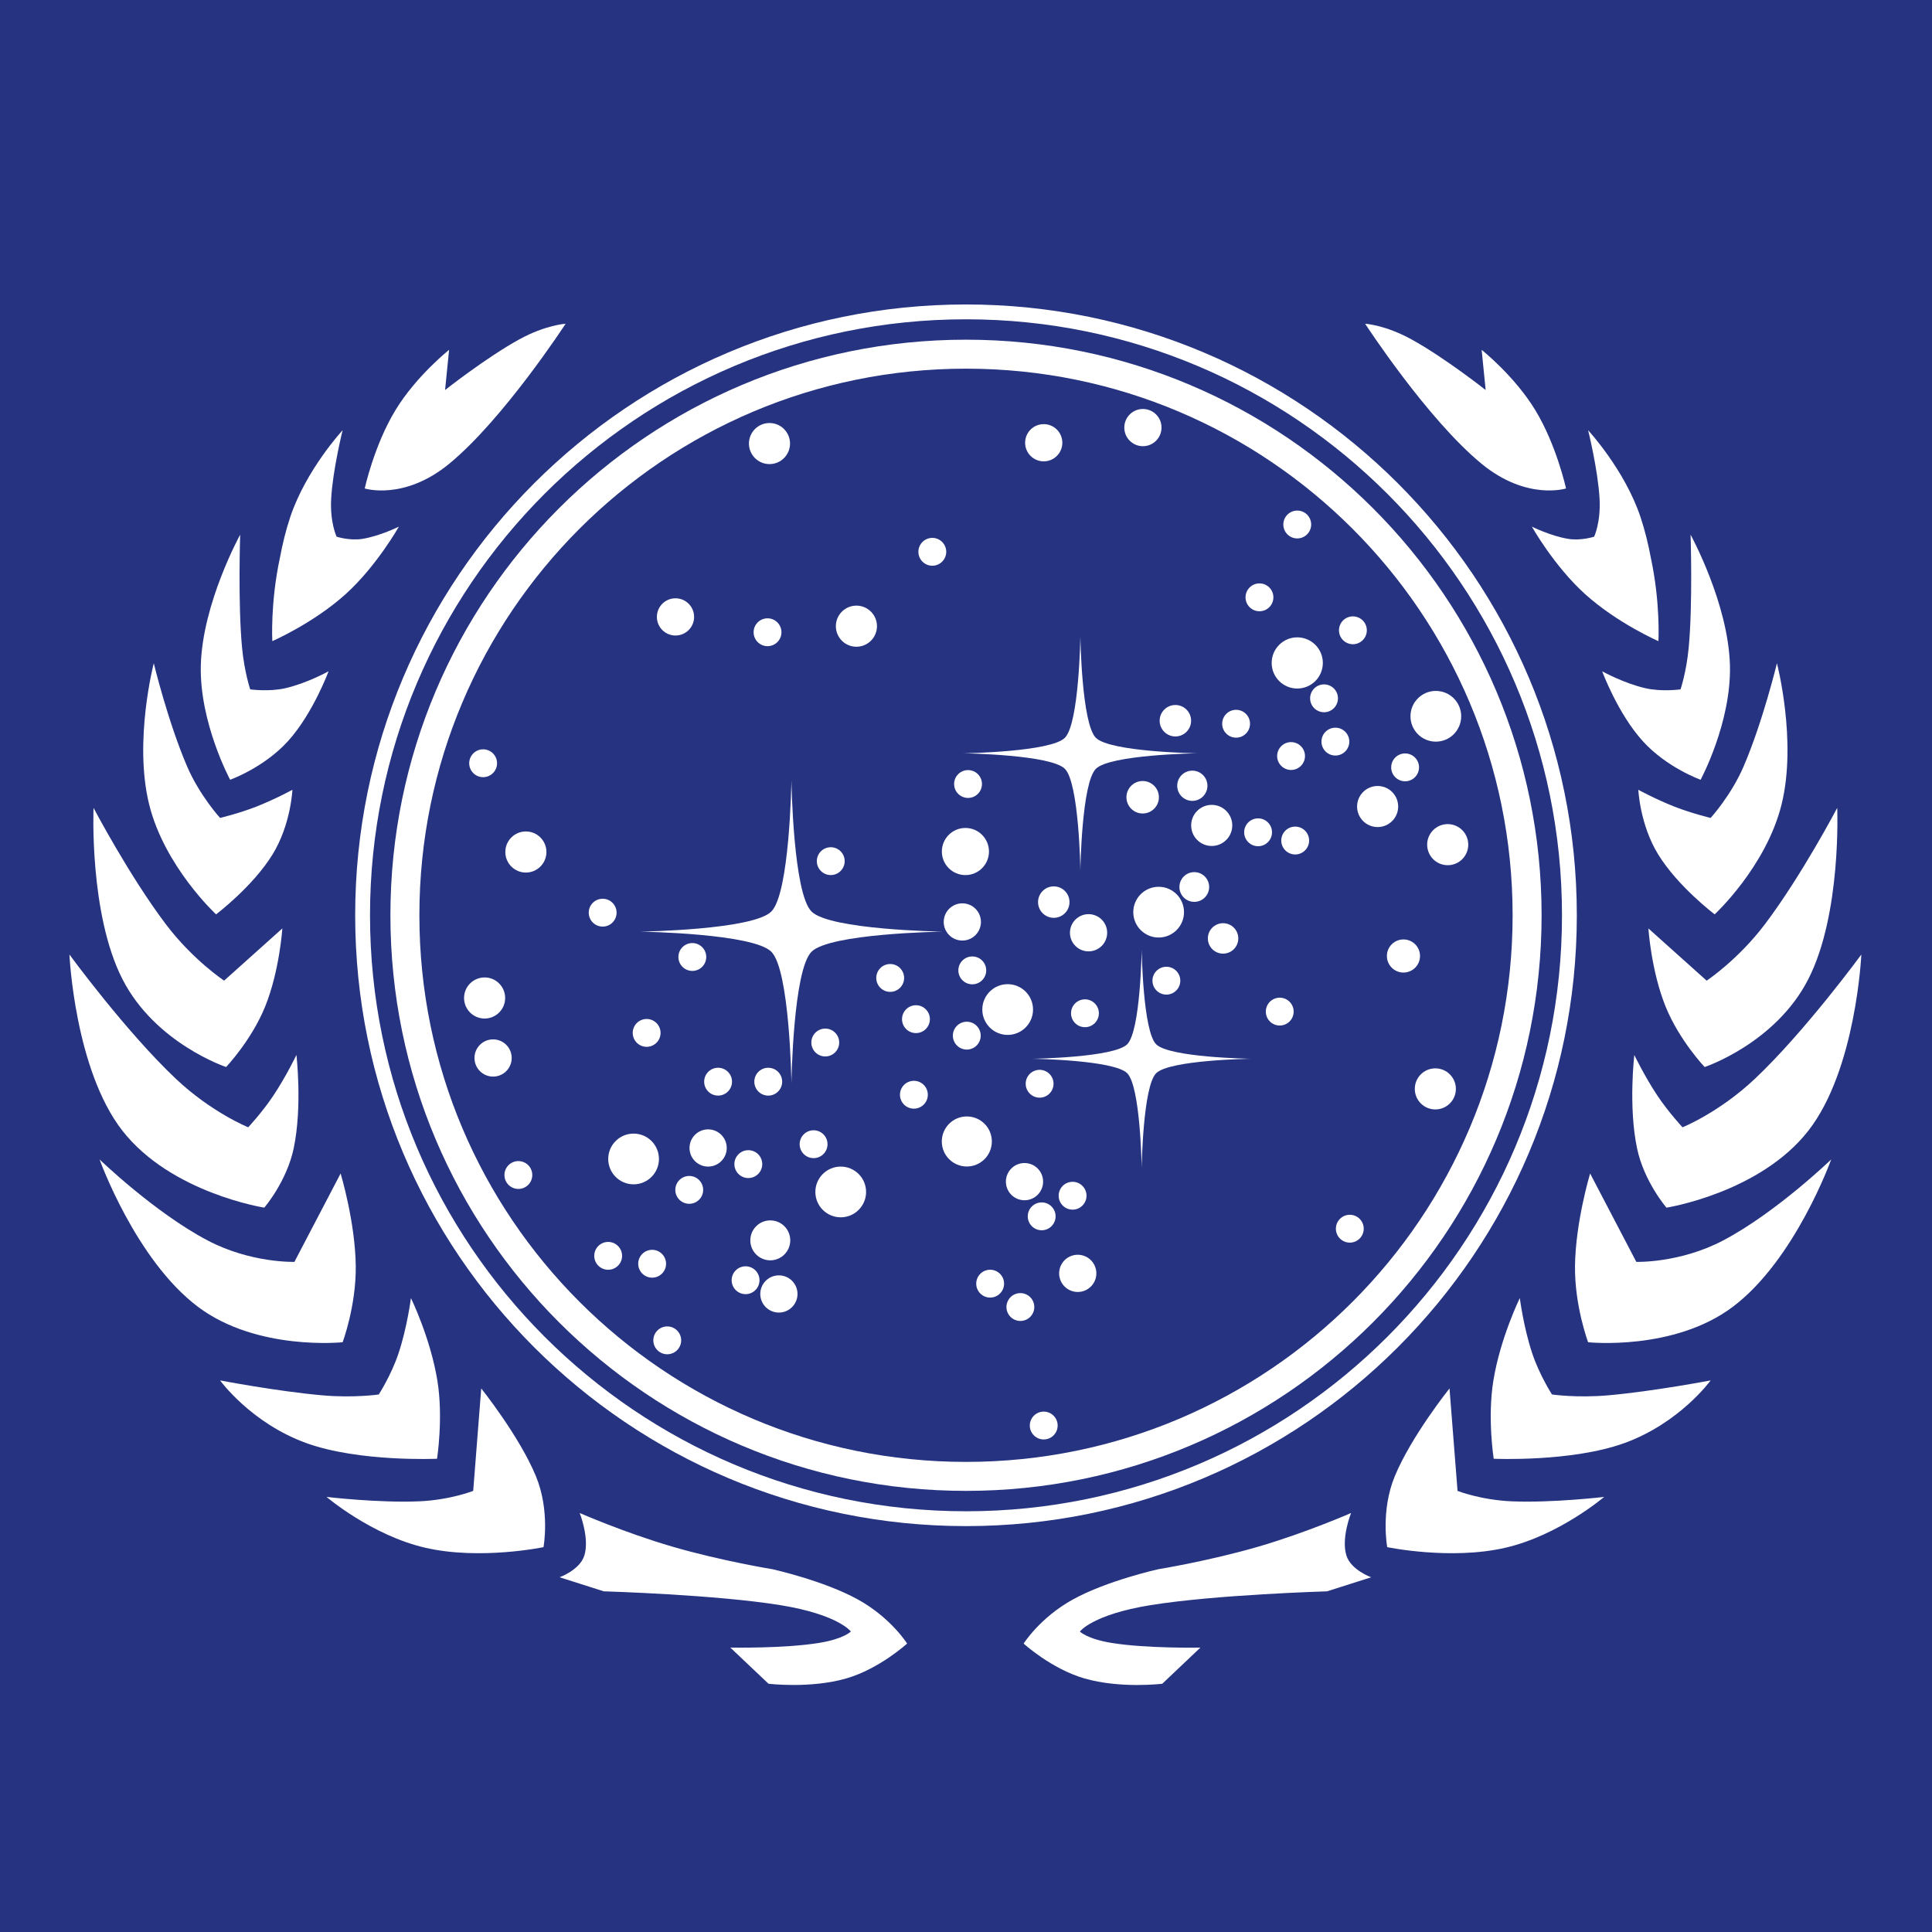
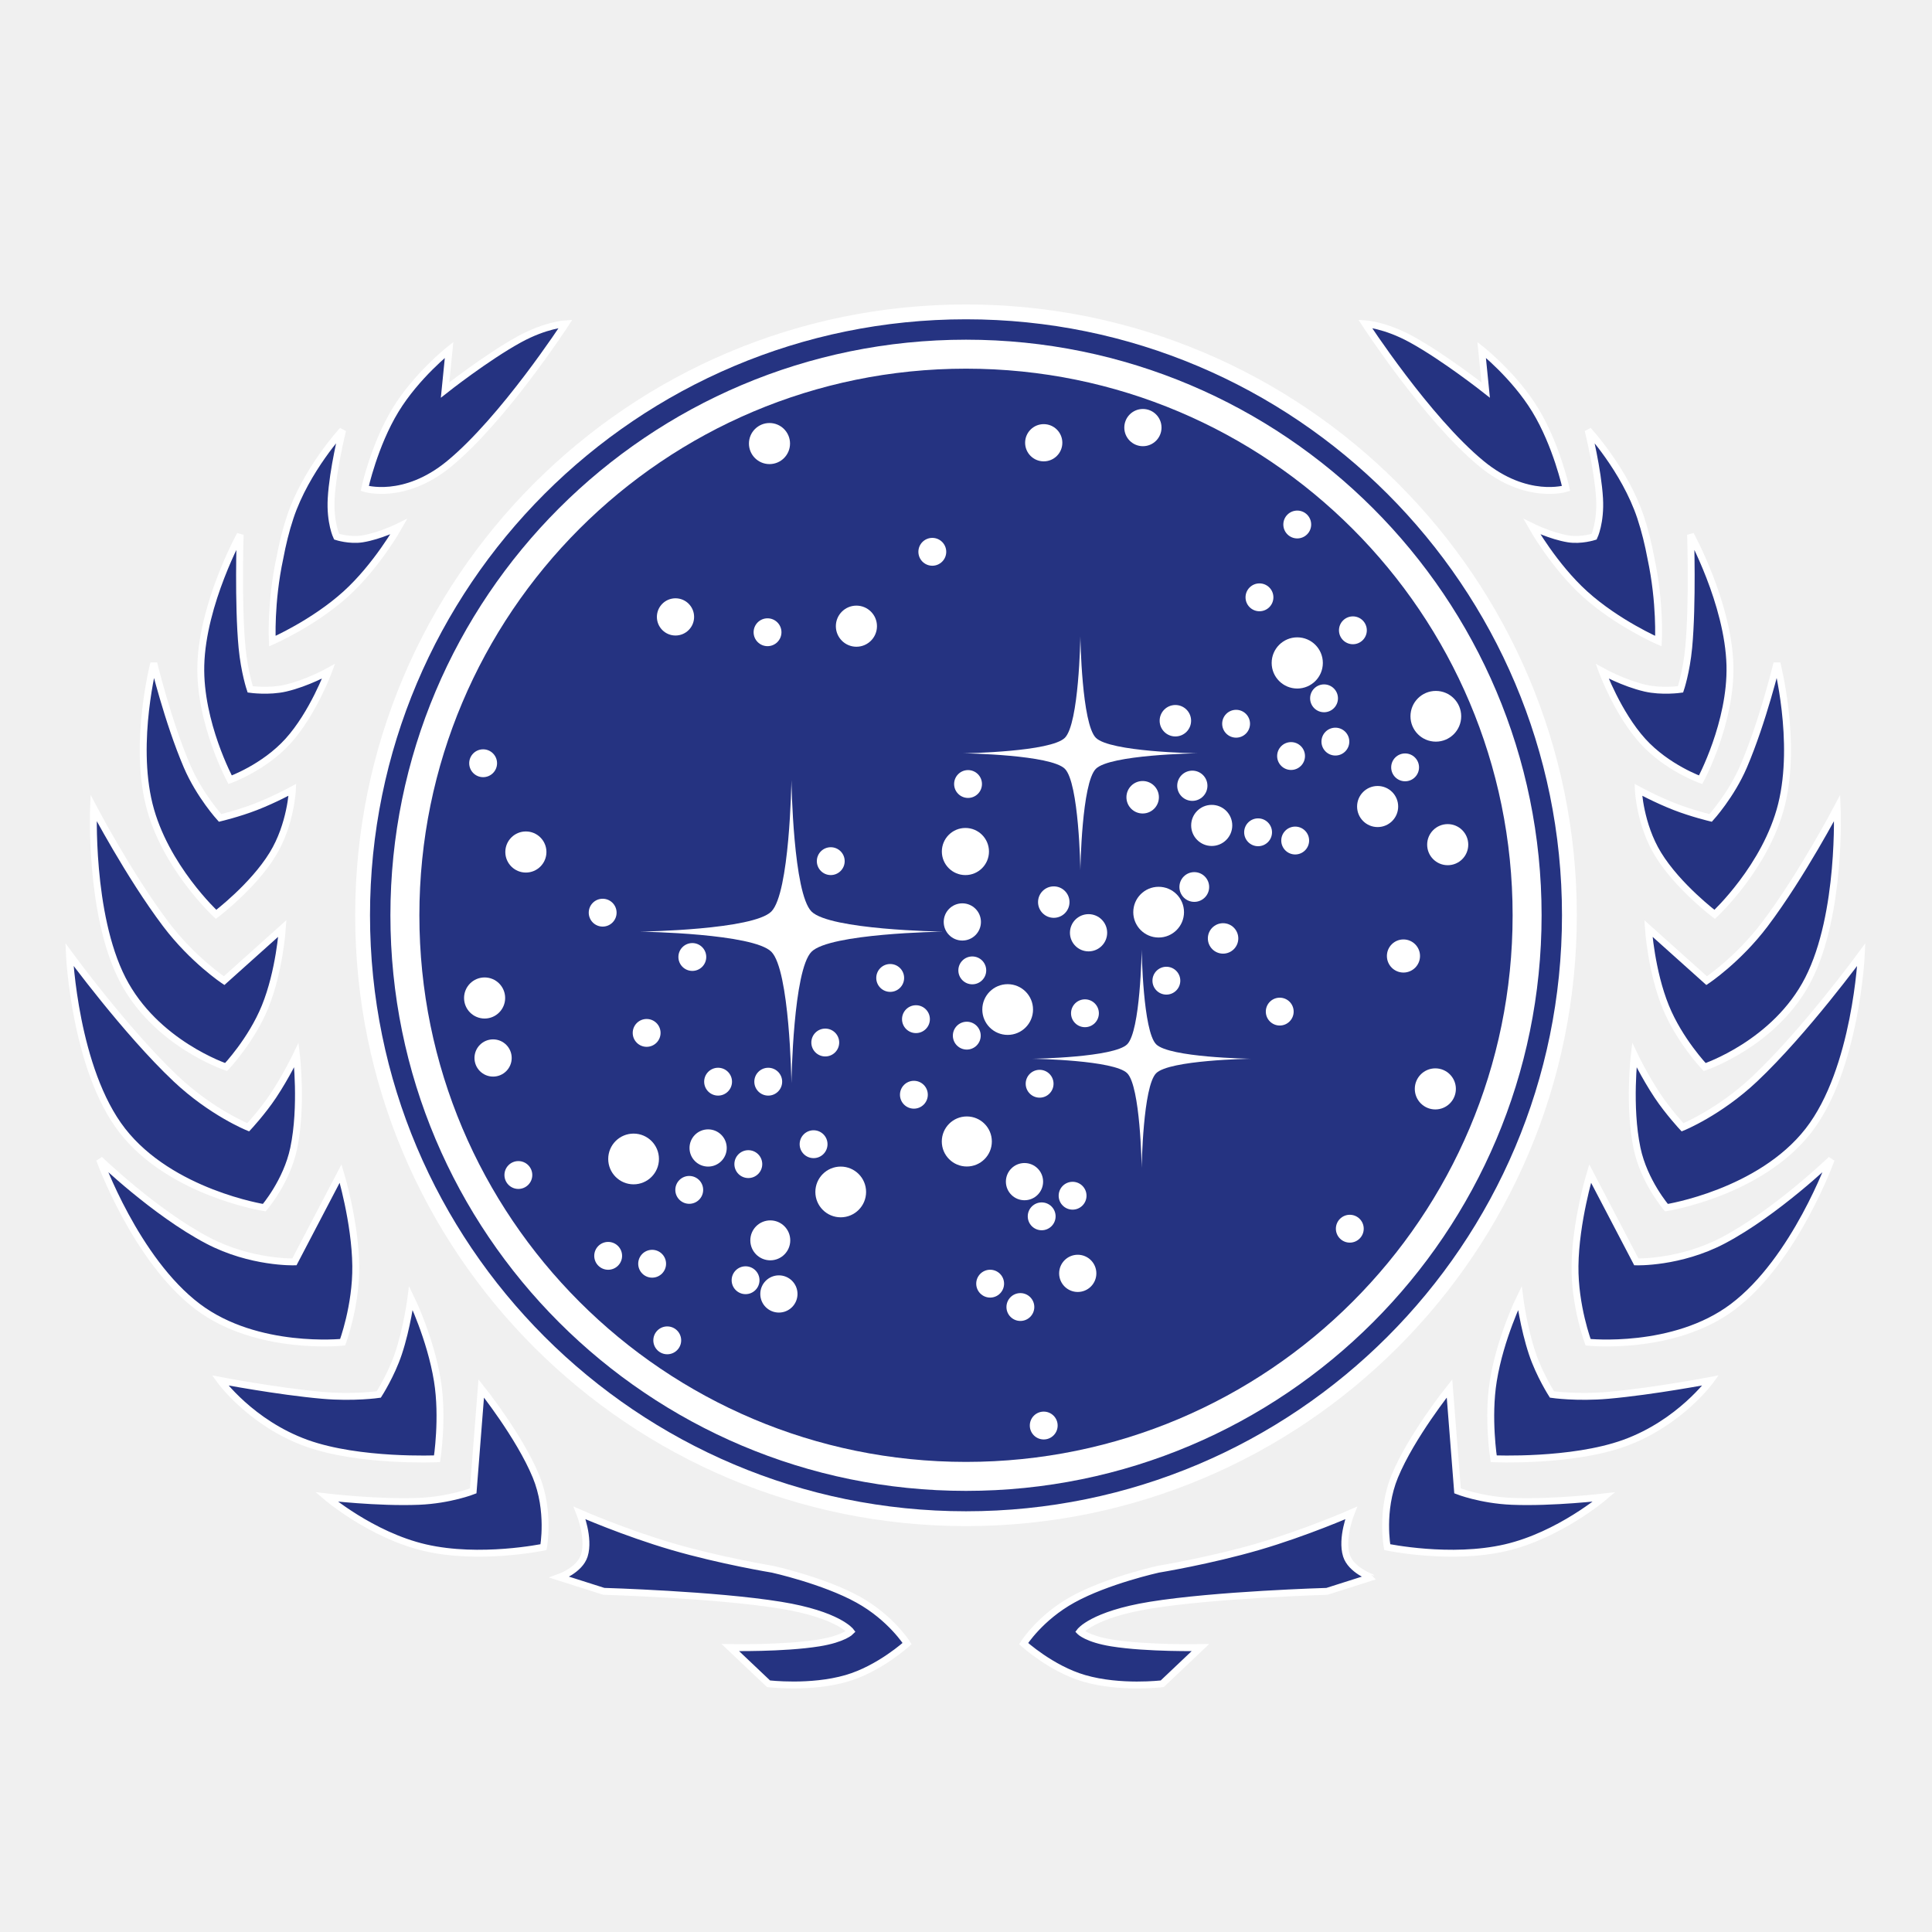
<svg xmlns="http://www.w3.org/2000/svg" width="280" height="280">
-   <rect width="280" height="280" fill="#253381" />
  <g transform="translate(-180, -4)">
-     <path fill="#FFFFFF" d="M245.081,71.229c7.892-6.473,16.893-20.31,16.893-20.31s-2.884,0.159-6.729,2.273 c-4.786,2.632-10.741,7.333-10.741,7.333l0.582-5.822c0,0-4.741,3.756-7.768,8.729c-3.088,5.071-4.46,11.36-4.46,11.36 S238.543,76.589,245.081,71.229z M230.114,90.086c4.479-4.053,7.694-9.762,7.694-9.762s-2.735,1.362-5.283,1.773 c-1.853,0.298-3.742-0.317-3.742-0.317s-0.983-2.049-0.785-5.543c0.234-4.162,1.658-9.887,1.658-9.887s-5.305,5.723-7.599,12.605 c-0.645,1.934-1.126,3.942-1.491,5.888c-1.405,6.548-1.101,12.074-1.101,12.074S225.426,94.327,230.114,90.086z M221.729,111.418 c3.635-4.006,5.888-10.131,5.888-10.131s-3.078,1.718-6.243,2.449c-2.408,0.555-5.11,0.172-5.11,0.172s-0.847-2.492-1.185-6.058 c-0.601-6.355-0.272-16.361-0.272-16.361s-5.477,9.954-5.703,18.949c-0.209,8.3,4.249,16.569,4.249,16.569 S218.235,115.269,221.729,111.418z M211.314,136.515c0,0,5.326-4.017,8.2-8.705c2.648-4.321,2.863-9.347,2.863-9.347 s-2.567,1.404-5.3,2.467c-2.499,0.971-5.181,1.609-5.181,1.609s-2.973-3.246-4.799-7.509c-2.773-6.471-4.81-14.909-4.81-14.909 s-2.943,11.298-0.668,20.477C203.856,129.615,211.314,136.515,211.314,136.515z M212.77,158.641c0,0,3.673-3.872,5.651-8.749 c2.094-5.159,2.5-11.34,2.5-11.34l-8.441,7.569c0,0-4.536-3.005-8.433-8.16c-5.335-7.061-10.491-16.878-10.491-16.878 s-0.65,15.365,4.191,24.829C202.512,155.226,212.77,158.641,212.77,158.641z M218.301,179.021c0,0,3.242-3.754,4.261-8.588 c1.28-6.084,0.398-13.539,0.398-13.539s-1.477,3.089-3.359,5.913c-1.585,2.379-3.627,4.568-3.627,4.568s-5.294-2.132-10.464-7.007 c-7.273-6.861-15.448-18.032-15.448-18.032s0.754,16.66,7.68,25.535C204.788,176.901,218.301,179.021,218.301,179.021z M229.656,198.527c0,0,1.972-5.252,1.903-11.063c-0.076-6.391-2.194-13.394-2.194-13.394l-6.697,12.81c0,0-6.29,0.203-12.571-3.101 c-7.694-4.045-15.668-11.747-15.668-11.747s5.219,14.561,14.261,21.361C217.248,199.831,229.656,198.527,229.656,198.527z M243.339,215.414c0,0,0.928-5.921,0.051-11.314c-1.007-6.195-3.835-11.977-3.835-11.977s-0.536,4.23-1.805,8.035 c-1.037,3.112-2.854,5.939-2.854,5.939s-3.589,0.529-8.163,0.126c-6.562-0.581-14.837-2.163-14.837-2.163s4.47,6.184,12.52,9.091 C232.078,215.917,243.339,215.414,243.339,215.414z M249.744,205.223l-1.164,14.848c0,0-3.374,1.328-7.871,1.513 c-5.929,0.244-13.384-0.639-13.384-0.639s6.521,5.563,14.293,7.362c7.948,1.84,17.151-0.083,17.151-0.083s0.98-5.251-1.095-10.271 C255.264,212.118,249.744,205.223,249.744,205.223z M304.339,235.812c-4.975-2.746-12.38-4.387-12.38-4.387 s-7.459-1.217-14.534-3.28c-6.896-2.013-13.415-4.871-13.415-4.871s1.464,3.644,0.677,6.162c-0.657,2.102-3.588,3.153-3.588,3.153 l6.404,2.038c0,0,16.171,0.471,25.625,2.009c8.388,1.363,10.187,3.813,10.187,3.813s-1.023,1.077-4.626,1.657 c-5.144,0.83-12.843,0.673-12.843,0.673l5.53,5.241c0,0,6.063,0.739,11.299-0.777c4.789-1.388,8.791-5.047,8.791-5.047 S309.114,238.449,304.339,235.812z M394.738,71.229c6.537,5.36,12.223,3.563,12.223,3.563s-1.372-6.289-4.46-11.361 c-3.026-4.972-7.77-8.729-7.77-8.729l0.582,5.822c0,0-5.955-4.702-10.741-7.333c-3.844-2.115-6.728-2.273-6.728-2.273 S386.845,64.757,394.738,71.229z M409.705,90.086c4.688,4.24,10.647,6.833,10.647,6.833s0.306-5.52-1.097-12.063 c-0.364-1.95-0.85-3.964-1.493-5.9c-2.296-6.883-7.601-12.605-7.601-12.605s1.422,5.726,1.658,9.888 c0.197,3.495-0.785,5.543-0.785,5.543s-1.891,0.615-3.742,0.317c-2.547-0.412-5.282-1.773-5.282-1.773 S405.224,86.034,409.705,90.086z M412.2,101.287c0,0,2.253,6.125,5.889,10.131c3.495,3.853,8.378,5.59,8.378,5.59 s4.457-8.27,4.249-16.569c-0.229-8.995-5.704-18.949-5.704-18.949s0.328,10.006-0.272,16.361c-0.338,3.565-1.184,6.057-1.184,6.057 s-2.703,0.384-5.112-0.172C415.279,103.005,412.2,101.287,412.2,101.287z M422.741,120.93c-2.73-1.063-5.301-2.467-5.301-2.467 s0.216,5.024,2.864,9.347c2.874,4.688,8.2,8.705,8.2,8.705s7.457-6.9,9.691-15.917c2.275-9.179-0.668-20.477-0.668-20.477 s-2.035,8.438-4.81,14.908c-1.827,4.264-4.798,7.51-4.798,7.51S425.24,121.901,422.741,120.93z M427.34,146.123l-8.443-7.568 c0,0,0.406,6.181,2.5,11.339c1.979,4.878,5.652,8.75,5.652,8.75s10.258-3.416,15.021-12.729c4.843-9.464,4.193-24.829,4.193-24.829 s-5.156,9.818-10.492,16.878C431.875,143.117,427.34,146.123,427.34,146.123z M434.309,160.369 c-5.171,4.876-10.464,7.008-10.464,7.008s-2.042-2.19-3.628-4.568c-1.883-2.823-3.359-5.913-3.359-5.913s-0.883,7.454,0.399,13.539 c1.017,4.834,4.259,8.588,4.259,8.588s13.514-2.121,20.562-11.15c6.928-8.874,7.68-25.534,7.68-25.534 S441.584,153.508,434.309,160.369z M417.149,186.881l-6.696-12.81c0,0-2.116,7.002-2.192,13.394 c-0.069,5.81,1.901,11.063,1.901,11.063s12.408,1.304,20.968-5.133c9.042-6.801,14.262-21.361,14.262-21.361 s-7.977,7.702-15.668,11.747C423.438,187.084,417.149,186.881,417.149,186.881z M404.922,206.096c0,0-1.815-2.827-2.854-5.939 c-1.269-3.805-1.805-8.035-1.805-8.035s-2.829,5.781-3.835,11.977c-0.877,5.395,0.05,11.314,0.05,11.314s11.262,0.503,18.923-2.264 c8.051-2.907,12.521-9.091,12.521-9.091s-8.277,1.581-14.839,2.162C408.51,206.626,404.922,206.096,404.922,206.096z M399.109,221.584c-4.498-0.186-7.871-1.513-7.871-1.513l-1.165-14.848c0,0-5.52,6.894-7.933,12.729 c-2.075,5.021-1.094,10.271-1.094,10.271s9.202,1.925,17.149,0.083c7.772-1.8,14.293-7.362,14.293-7.362 S405.038,221.828,399.109,221.584z M375.131,229.436c-0.787-2.521,0.677-6.161,0.677-6.161s-6.519,2.858-13.415,4.87 c-7.076,2.063-14.534,3.28-14.534,3.28s-7.405,1.64-12.378,4.387c-4.775,2.637-7.128,6.387-7.128,6.387s4.003,3.658,8.79,5.046 c5.236,1.519,11.299,0.777,11.299,0.777l5.531-5.241c0,0-7.699,0.158-12.843-0.671c-3.603-0.582-4.625-1.658-4.625-1.658 s1.798-2.45,10.186-3.813c9.454-1.538,25.624-2.009,25.624-2.009l6.405-2.038C378.719,232.59,375.788,231.538,375.131,229.436z" />
+     <path fill="#253381" stroke="#FFFFFF" d="M245.081,71.229c7.892-6.473,16.893-20.31,16.893-20.31s-2.884,0.159-6.729,2.273 c-4.786,2.632-10.741,7.333-10.741,7.333l0.582-5.822c0,0-4.741,3.756-7.768,8.729c-3.088,5.071-4.46,11.36-4.46,11.36 S238.543,76.589,245.081,71.229z M230.114,90.086c4.479-4.053,7.694-9.762,7.694-9.762s-2.735,1.362-5.283,1.773 c-1.853,0.298-3.742-0.317-3.742-0.317s-0.983-2.049-0.785-5.543c0.234-4.162,1.658-9.887,1.658-9.887s-5.305,5.723-7.599,12.605 c-0.645,1.934-1.126,3.942-1.491,5.888c-1.405,6.548-1.101,12.074-1.101,12.074S225.426,94.327,230.114,90.086z M221.729,111.418 c3.635-4.006,5.888-10.131,5.888-10.131s-3.078,1.718-6.243,2.449c-2.408,0.555-5.11,0.172-5.11,0.172s-0.847-2.492-1.185-6.058 c-0.601-6.355-0.272-16.361-0.272-16.361s-5.477,9.954-5.703,18.949c-0.209,8.3,4.249,16.569,4.249,16.569 S218.235,115.269,221.729,111.418z M211.314,136.515c0,0,5.326-4.017,8.2-8.705c2.648-4.321,2.863-9.347,2.863-9.347 s-2.567,1.404-5.3,2.467c-2.499,0.971-5.181,1.609-5.181,1.609s-2.973-3.246-4.799-7.509c-2.773-6.471-4.81-14.909-4.81-14.909 s-2.943,11.298-0.668,20.477C203.856,129.615,211.314,136.515,211.314,136.515z M212.77,158.641c0,0,3.673-3.872,5.651-8.749 c2.094-5.159,2.5-11.34,2.5-11.34l-8.441,7.569c0,0-4.536-3.005-8.433-8.16c-5.335-7.061-10.491-16.878-10.491-16.878 s-0.65,15.365,4.191,24.829C202.512,155.226,212.77,158.641,212.77,158.641z M218.301,179.021c0,0,3.242-3.754,4.261-8.588 c1.28-6.084,0.398-13.539,0.398-13.539s-1.477,3.089-3.359,5.913c-1.585,2.379-3.627,4.568-3.627,4.568s-5.294-2.132-10.464-7.007 c-7.273-6.861-15.448-18.032-15.448-18.032s0.754,16.66,7.68,25.535C204.788,176.901,218.301,179.021,218.301,179.021z M229.656,198.527c0,0,1.972-5.252,1.903-11.063c-0.076-6.391-2.194-13.394-2.194-13.394l-6.697,12.81c0,0-6.29,0.203-12.571-3.101 c-7.694-4.045-15.668-11.747-15.668-11.747s5.219,14.561,14.261,21.361C217.248,199.831,229.656,198.527,229.656,198.527z M243.339,215.414c0,0,0.928-5.921,0.051-11.314c-1.007-6.195-3.835-11.977-3.835-11.977s-0.536,4.23-1.805,8.035 c-1.037,3.112-2.854,5.939-2.854,5.939s-3.589,0.529-8.163,0.126c-6.562-0.581-14.837-2.163-14.837-2.163s4.47,6.184,12.52,9.091 C232.078,215.917,243.339,215.414,243.339,215.414z M249.744,205.223l-1.164,14.848c0,0-3.374,1.328-7.871,1.513 c-5.929,0.244-13.384-0.639-13.384-0.639s6.521,5.563,14.293,7.362c7.948,1.84,17.151-0.083,17.151-0.083s0.98-5.251-1.095-10.271 C255.264,212.118,249.744,205.223,249.744,205.223z M304.339,235.812c-4.975-2.746-12.38-4.387-12.38-4.387 s-7.459-1.217-14.534-3.28c-6.896-2.013-13.415-4.871-13.415-4.871s1.464,3.644,0.677,6.162c-0.657,2.102-3.588,3.153-3.588,3.153 l6.404,2.038c0,0,16.171,0.471,25.625,2.009c8.388,1.363,10.187,3.813,10.187,3.813s-1.023,1.077-4.626,1.657 c-5.144,0.83-12.843,0.673-12.843,0.673l5.53,5.241c0,0,6.063,0.739,11.299-0.777c4.789-1.388,8.791-5.047,8.791-5.047 S309.114,238.449,304.339,235.812z M394.738,71.229c6.537,5.36,12.223,3.563,12.223,3.563s-1.372-6.289-4.46-11.361 c-3.026-4.972-7.77-8.729-7.77-8.729l0.582,5.822c0,0-5.955-4.702-10.741-7.333c-3.844-2.115-6.728-2.273-6.728-2.273 S386.845,64.757,394.738,71.229z M409.705,90.086c4.688,4.24,10.647,6.833,10.647,6.833s0.306-5.52-1.097-12.063 c-0.364-1.95-0.85-3.964-1.493-5.9c-2.296-6.883-7.601-12.605-7.601-12.605s1.422,5.726,1.658,9.888 c0.197,3.495-0.785,5.543-0.785,5.543s-1.891,0.615-3.742,0.317c-2.547-0.412-5.282-1.773-5.282-1.773 S405.224,86.034,409.705,90.086z M412.2,101.287c0,0,2.253,6.125,5.889,10.131c3.495,3.853,8.378,5.59,8.378,5.59 s4.457-8.27,4.249-16.569c-0.229-8.995-5.704-18.949-5.704-18.949s0.328,10.006-0.272,16.361c-0.338,3.565-1.184,6.057-1.184,6.057 s-2.703,0.384-5.112-0.172C415.279,103.005,412.2,101.287,412.2,101.287z M422.741,120.93c-2.73-1.063-5.301-2.467-5.301-2.467 s0.216,5.024,2.864,9.347c2.874,4.688,8.2,8.705,8.2,8.705s7.457-6.9,9.691-15.917c2.275-9.179-0.668-20.477-0.668-20.477 s-2.035,8.438-4.81,14.908c-1.827,4.264-4.798,7.51-4.798,7.51S425.24,121.901,422.741,120.93z M427.34,146.123l-8.443-7.568 c0,0,0.406,6.181,2.5,11.339c1.979,4.878,5.652,8.75,5.652,8.75s10.258-3.416,15.021-12.729c4.843-9.464,4.193-24.829,4.193-24.829 s-5.156,9.818-10.492,16.878C431.875,143.117,427.34,146.123,427.34,146.123z M434.309,160.369 c-5.171,4.876-10.464,7.008-10.464,7.008s-2.042-2.19-3.628-4.568c-1.883-2.823-3.359-5.913-3.359-5.913s-0.883,7.454,0.399,13.539 c1.017,4.834,4.259,8.588,4.259,8.588s13.514-2.121,20.562-11.15c6.928-8.874,7.68-25.534,7.68-25.534 S441.584,153.508,434.309,160.369z M417.149,186.881l-6.696-12.81c0,0-2.116,7.002-2.192,13.394 c-0.069,5.81,1.901,11.063,1.901,11.063s12.408,1.304,20.968-5.133c9.042-6.801,14.262-21.361,14.262-21.361 s-7.977,7.702-15.668,11.747C423.438,187.084,417.149,186.881,417.149,186.881z M404.922,206.096c0,0-1.815-2.827-2.854-5.939 c-1.269-3.805-1.805-8.035-1.805-8.035s-2.829,5.781-3.835,11.977c-0.877,5.395,0.05,11.314,0.05,11.314s11.262,0.503,18.923-2.264 c8.051-2.907,12.521-9.091,12.521-9.091s-8.277,1.581-14.839,2.162C408.51,206.626,404.922,206.096,404.922,206.096z M399.109,221.584c-4.498-0.186-7.871-1.513-7.871-1.513l-1.165-14.848c0,0-5.52,6.894-7.933,12.729 c-2.075,5.021-1.094,10.271-1.094,10.271s9.202,1.925,17.149,0.083c7.772-1.8,14.293-7.362,14.293-7.362 S405.038,221.828,399.109,221.584z M375.131,229.436c-0.787-2.521,0.677-6.161,0.677-6.161s-6.519,2.858-13.415,4.87 c-7.076,2.063-14.534,3.28-14.534,3.28s-7.405,1.64-12.378,4.387c-4.775,2.637-7.128,6.387-7.128,6.387s4.003,3.658,8.79,5.046 c5.236,1.519,11.299,0.777,11.299,0.777l5.531-5.241c0,0-7.699,0.158-12.843-0.671c-3.603-0.582-4.625-1.658-4.625-1.658 s1.798-2.45,10.186-3.813c9.454-1.538,25.624-2.009,25.624-2.009l6.405-2.038C378.719,232.59,375.788,231.538,375.131,229.436z" />
    <circle cx="320" cy="136.65" r="87.45" fill="#253381" stroke="#FFFFFF" stroke-width="2.15" />
    <circle cx="320" cy="136.65" r="81.32" fill="#253381" stroke="#FFFFFF" stroke-width="4.2" />
    <path fill="#FFFFFF" d="M316.675,139.02c0.003,0,0.004,0,0.004,0h-0.007c-0.354-0.006-16.407-0.262-19.06-2.913 c-2.651-2.651-2.907-18.705-2.912-19.059v-0.007c0,0,0,0.001,0,0.004c0-0.003,0-0.004,0-0.004v0.007 c-0.006,0.354-0.261,16.407-2.913,19.059c-2.637,2.638-18.537,2.905-19.051,2.913h-0.013c0,0,0.003,0,0.007,0 c-0.004,0-0.007,0-0.007,0h0.013c0.515,0.007,16.414,0.275,19.051,2.912c2.652,2.651,2.907,18.705,2.913,19.059v0.007 c0,0,0-0.001,0-0.004c0,0.002,0,0.004,0,0.004v-0.007c0.006-0.354,0.261-16.406,2.913-19.059 c2.651-2.651,18.705-2.907,19.059-2.912h0.007C316.678,139.02,316.677,139.02,316.675,139.02z" />
    <path fill="#FFFFFF" d="M353.525,113.174c0.002,0,0.003,0,0.003,0h-0.006c-0.272-0.004-12.656-0.2-14.701-2.246 s-2.242-14.429-2.247-14.7v-0.004c0,0,0,0,0,0.002c0-0.001,0-0.002,0-0.002v0.004c-0.004,0.271-0.201,12.654-2.245,14.7 c-2.034,2.034-14.299,2.24-14.696,2.246h-0.011c0,0,0.003,0,0.007,0c-0.004,0-0.007,0-0.007,0h0.011 c0.397,0.007,12.662,0.212,14.696,2.247c2.045,2.045,2.242,14.43,2.245,14.701v0.006c0,0,0-0.001,0-0.003c0,0.002,0,0.003,0,0.003 v-0.006c0.005-0.271,0.202-12.656,2.248-14.701c2.045-2.045,14.428-2.243,14.7-2.247h0.006 C353.527,113.174,353.526,113.174,353.525,113.174z" />
    <path fill="#FFFFFF" d="M361.284,157.443c0.001,0,0.003,0,0.003,0h-0.006c-0.253-0.004-11.813-0.189-13.722-2.097 c-1.91-1.909-2.094-13.469-2.098-13.724v-0.005c0,0,0,0.001,0,0.003c0-0.001,0-0.003,0-0.003v0.005 c-0.005,0.254-0.188,11.813-2.098,13.723c-1.898,1.898-13.347,2.092-13.717,2.098h-0.01c0,0,0.002,0,0.005,0 c-0.003,0-0.005,0-0.005,0h0.01c0.37,0.007,11.818,0.199,13.717,2.097c1.91,1.91,2.094,13.469,2.098,13.723v0.006c0,0,0,0,0-0.002 c0,0.001,0,0.002,0,0.002v-0.006c0.005-0.253,0.188-11.813,2.098-13.723c1.909-1.909,13.469-2.093,13.722-2.097h0.006 C361.287,157.443,361.285,157.443,361.284,157.443z" />
    <circle cx="347.919" cy="136.197" r="3.676" fill="#FFFFFF" />
    <circle cx="326.039" cy="150.310" r="3.676" fill="#FFFFFF" />
    <circle cx="301.844" cy="176.746" r="3.676" fill="#FFFFFF" />
    <circle cx="319.915" cy="127.409" r="3.415" fill="#FFFFFF" />
    <circle cx="320.119" cy="169.431" r="3.627" fill="#FFFFFF" />
    <circle cx="271.824" cy="171.966" r="3.676" fill="#FFFFFF" />
    <circle cx="388.092" cy="107.809" r="3.676" fill="#FFFFFF" />
    <circle cx="368.008" cy="100.078" r="3.709" fill="#FFFFFF" />
    <circle cx="319.468" cy="137.615" r="2.697" fill="#FFFFFF" />
    <circle cx="282.627" cy="170.373" r="2.697" fill="#FFFFFF" />
    <circle cx="251.462" cy="157.331" r="2.697" fill="#FFFFFF" />
    <circle cx="331.265" cy="068.166" r="2.697" fill="#FFFFFF" />
    <circle cx="345.639" cy="065.969" r="2.697" fill="#FFFFFF" />
    <circle cx="256.214" cy="127.479" r="2.979" fill="#FFFFFF" />
    <circle cx="250.233" cy="148.636" r="2.978" fill="#FFFFFF" />
    <circle cx="304.118" cy="094.751" r="2.979" fill="#FFFFFF" />
    <circle cx="291.237" cy="095.629" r="2.018" fill="#FFFFFF" />
    <circle cx="315.118" cy="083.972" r="2.018" fill="#FFFFFF" />
    <circle cx="320.296" cy="117.625" r="2.018" fill="#FFFFFF" />
    <circle cx="300.400" cy="128.804" r="2.018" fill="#FFFFFF" />
    <circle cx="309.013" cy="145.731" r="2.019" fill="#FFFFFF" />
    <circle cx="312.448" cy="162.657" r="2.018" fill="#FFFFFF" />
    <circle cx="312.747" cy="151.705" r="2.019" fill="#FFFFFF" />
    <circle cx="320.114" cy="154.094" r="2.018" fill="#FFFFFF" />
    <circle cx="349.040" cy="146.128" r="2.018" fill="#FFFFFF" />
    <circle cx="337.240" cy="150.850" r="2.018" fill="#FFFFFF" />
    <circle cx="362.332" cy="124.622" r="2.018" fill="#FFFFFF" />
    <circle cx="320.911" cy="144.635" r="2.019" fill="#FFFFFF" />
    <circle cx="330.669" cy="161.064" r="2.018" fill="#FFFFFF" />
    <circle cx="367.709" cy="125.816" r="2.019" fill="#FFFFFF" />
    <circle cx="383.639" cy="115.212" r="2.018" fill="#FFFFFF" />
    <circle cx="383.400" cy="142.550" r="2.400" fill="#FFFFFF" />
    <circle cx="359.145" cy="108.890" r="2.018" fill="#FFFFFF" />
    <circle cx="371.890" cy="105.206" r="2.018" fill="#FFFFFF" />
    <circle cx="373.534" cy="111.479" r="2.018" fill="#FFFFFF" />
    <circle cx="362.531" cy="090.569" r="2.019" fill="#FFFFFF" />
    <circle cx="376.072" cy="095.349" r="2.018" fill="#FFFFFF" />
    <circle cx="368.008" cy="080.015" r="2.018" fill="#FFFFFF" />
    <circle cx="299.604" cy="155.090" r="2.019" fill="#FFFFFF" />
    <circle cx="297.911" cy="169.826" r="2.019" fill="#FFFFFF" />
    <circle cx="288.452" cy="172.713" r="2.019" fill="#FFFFFF" />
    <circle cx="284.071" cy="160.765" r="2.018" fill="#FFFFFF" />
    <circle cx="291.339" cy="160.766" r="2.018" fill="#FFFFFF" />
    <circle cx="273.716" cy="153.696" r="2.018" fill="#FFFFFF" />
    <circle cx="280.337" cy="142.694" r="2.018" fill="#FFFFFF" />
    <circle cx="267.343" cy="136.271" r="2.018" fill="#FFFFFF" />
    <circle cx="250.019" cy="114.615" r="2.018" fill="#FFFFFF" />
    <circle cx="255.125" cy="174.292" r="2.018" fill="#FFFFFF" />
    <circle cx="268.140" cy="186.006" r="2.018" fill="#FFFFFF" />
    <circle cx="279.890" cy="176.447" r="2.018" fill="#FFFFFF" />
    <circle cx="331.265" cy="210.599" r="2.018" fill="#FFFFFF" />
    <circle cx="274.513" cy="187.151" r="2.018" fill="#FFFFFF" />
    <circle cx="276.703" cy="198.253" r="2.018" fill="#FFFFFF" />
    <circle cx="288.054" cy="189.540" r="2.018" fill="#FFFFFF" />
    <circle cx="327.881" cy="193.424" r="2.018" fill="#FFFFFF" />
    <circle cx="330.968" cy="180.281" r="2.018" fill="#FFFFFF" />
    <circle cx="375.624" cy="182.073" r="2.018" fill="#FFFFFF" />
    <circle cx="365.469" cy="150.609" r="2.018" fill="#FFFFFF" />
    <circle cx="357.257" cy="140.003" r="2.206" fill="#FFFFFF" />
    <circle cx="353.085" cy="132.550" r="2.155" fill="#FFFFFF" />
    <circle cx="332.721" cy="134.739" r="2.279" fill="#FFFFFF" />
    <circle cx="350.344" cy="108.453" r="2.279" fill="#FFFFFF" />
    <circle cx="345.604" cy="119.544" r="2.353" fill="#FFFFFF" />
    <circle cx="323.500" cy="190.038" r="2.018" fill="#FFFFFF" />
    <circle cx="335.448" cy="177.293" r="2.018" fill="#FFFFFF" />
    <circle cx="367.111" cy="113.570" r="2.018" fill="#FFFFFF" />
    <circle cx="352.801" cy="117.878" r="2.190" fill="#FFFFFF" />
    <circle cx="277.898" cy="093.407" r="2.697" fill="#FFFFFF" />
    <circle cx="328.478" cy="175.252" r="2.697" fill="#FFFFFF" />
    <circle cx="336.195" cy="188.545" r="2.697" fill="#FFFFFF" />
    <circle cx="292.883" cy="191.531" r="2.697" fill="#FFFFFF" />
    <circle cx="291.636" cy="183.762" r="2.894" fill="#FFFFFF" />
    <circle cx="291.520" cy="068.284" r="2.977" fill="#FFFFFF" />
    <circle cx="355.611" cy="123.626" r="2.978" fill="#FFFFFF" />
    <circle cx="379.657" cy="120.888" r="2.977" fill="#FFFFFF" />
    <circle cx="388.020" cy="161.811" r="2.977" fill="#FFFFFF" />
    <circle cx="389.813" cy="126.414" r="2.978" fill="#FFFFFF" />
    <circle cx="337.762" cy="139.183" r="2.697" fill="#FFFFFF" />
  </g>
</svg>
